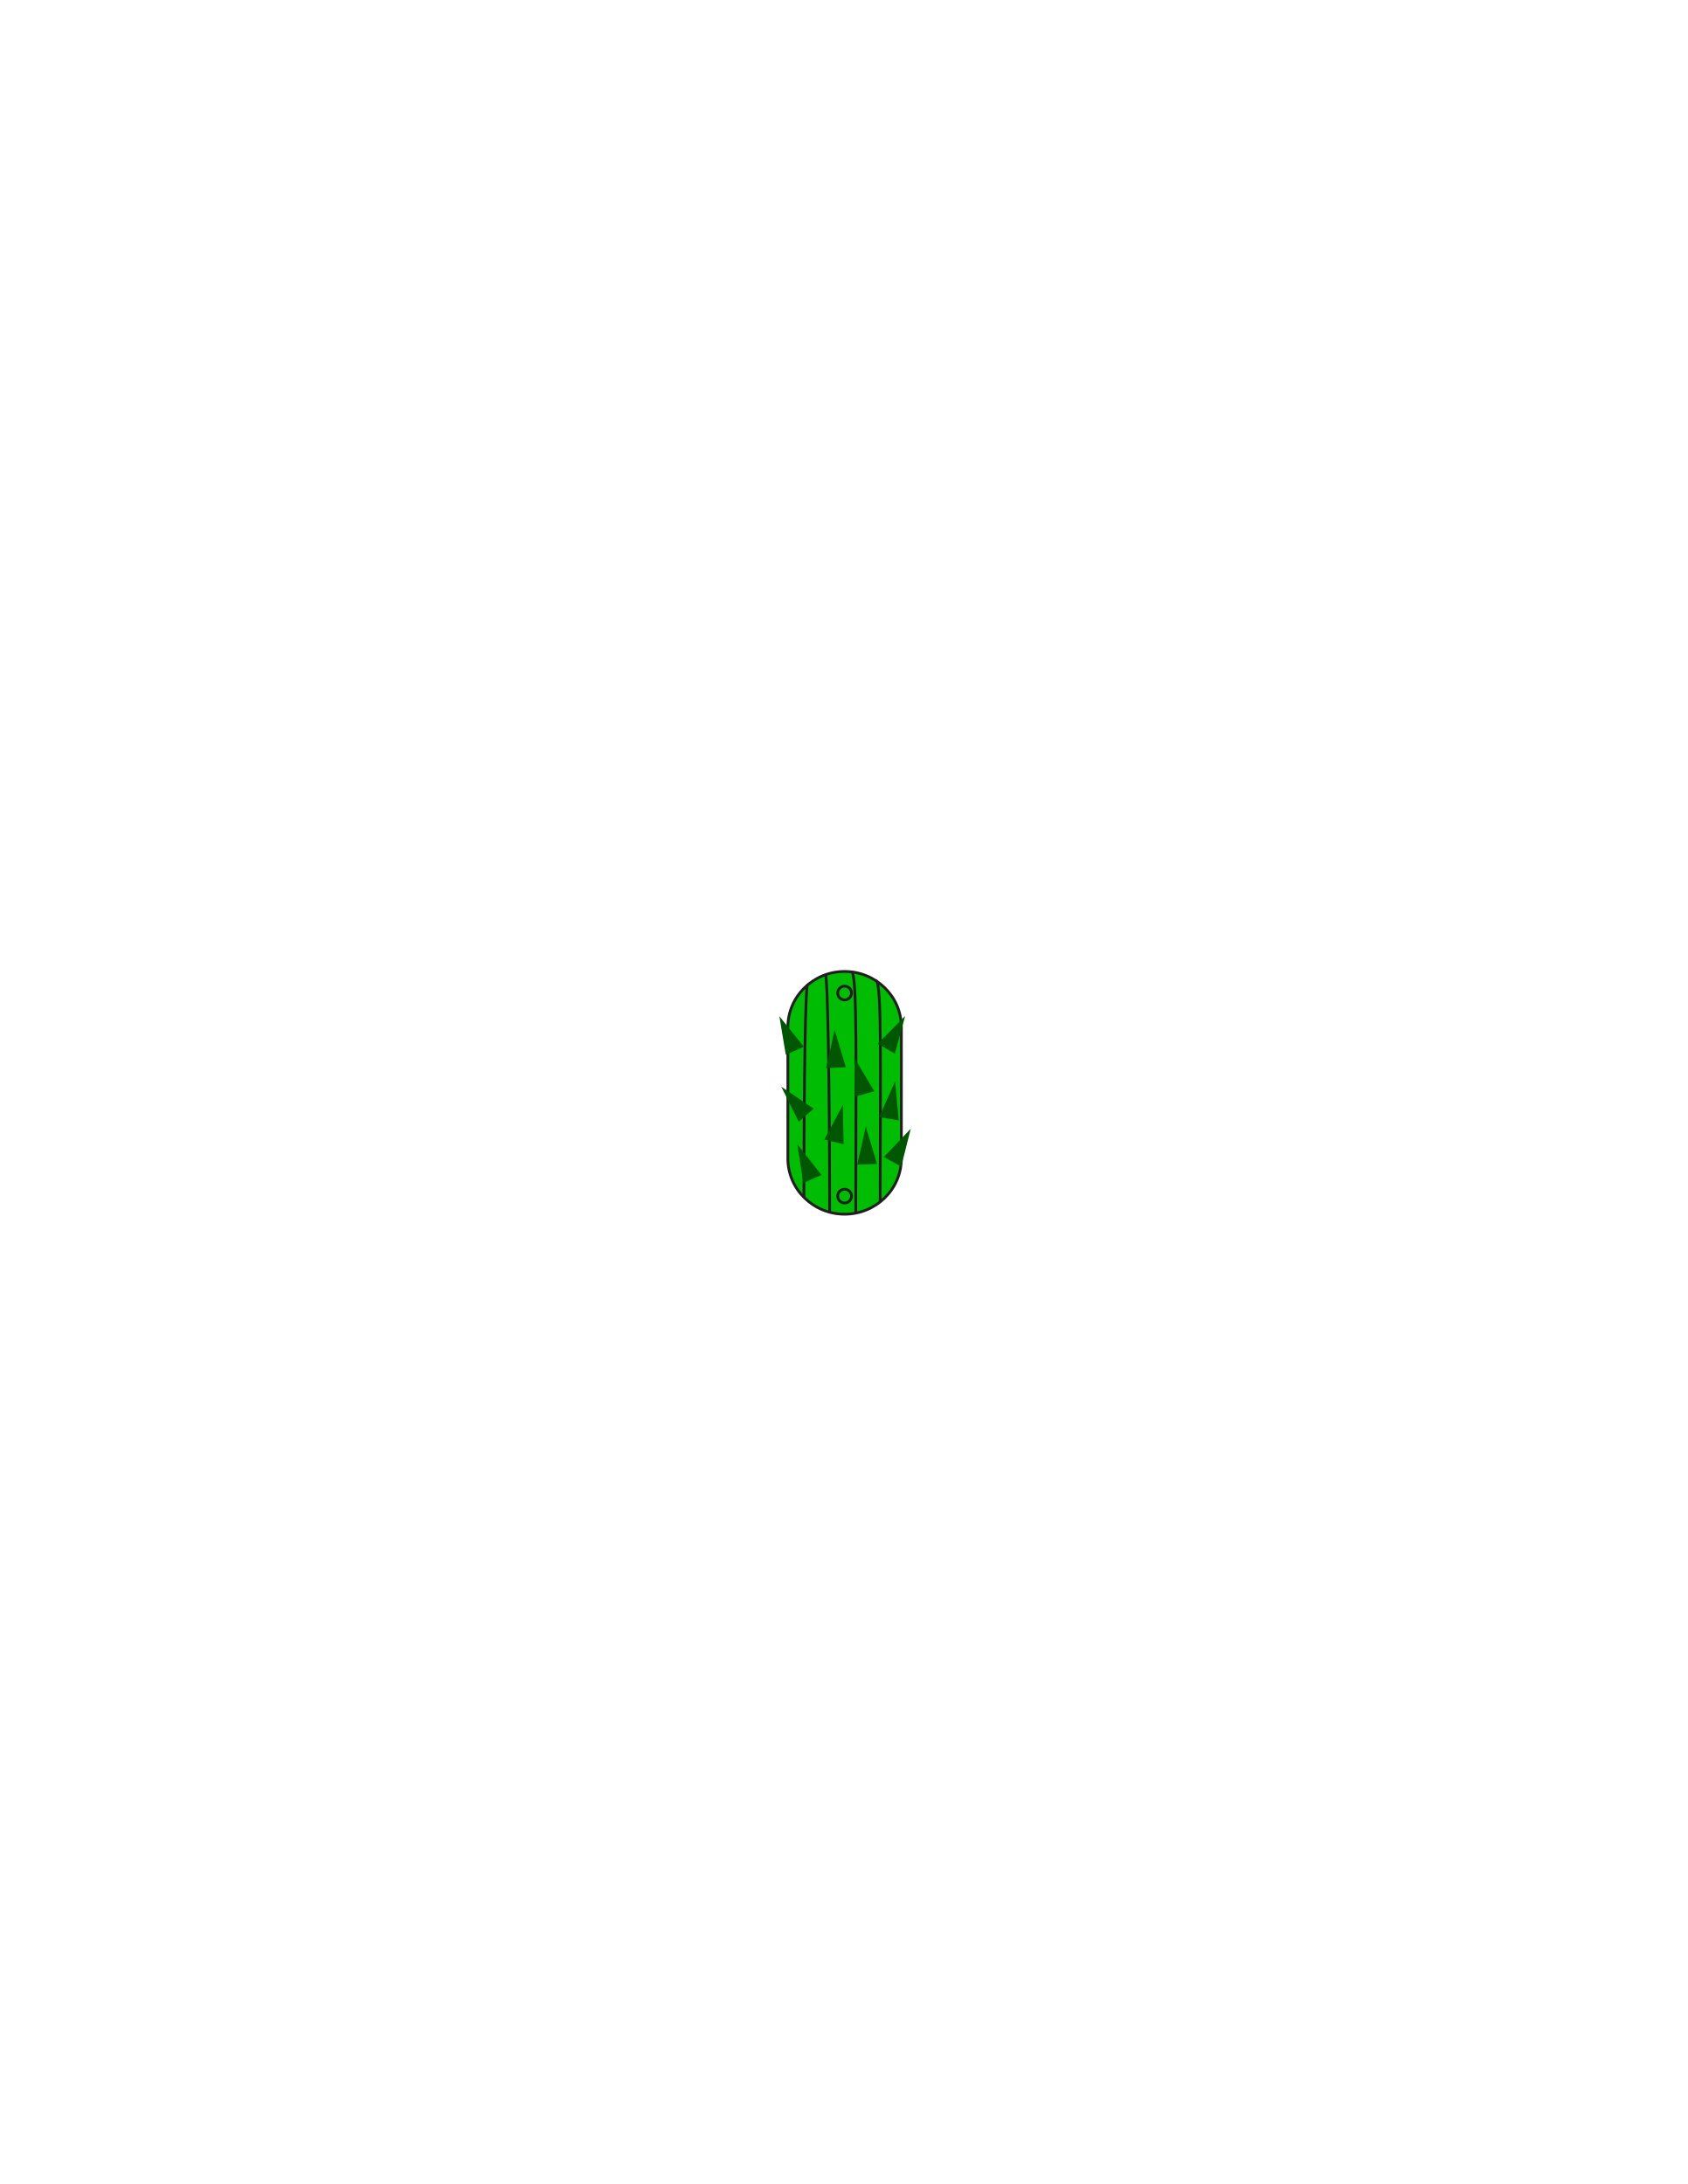
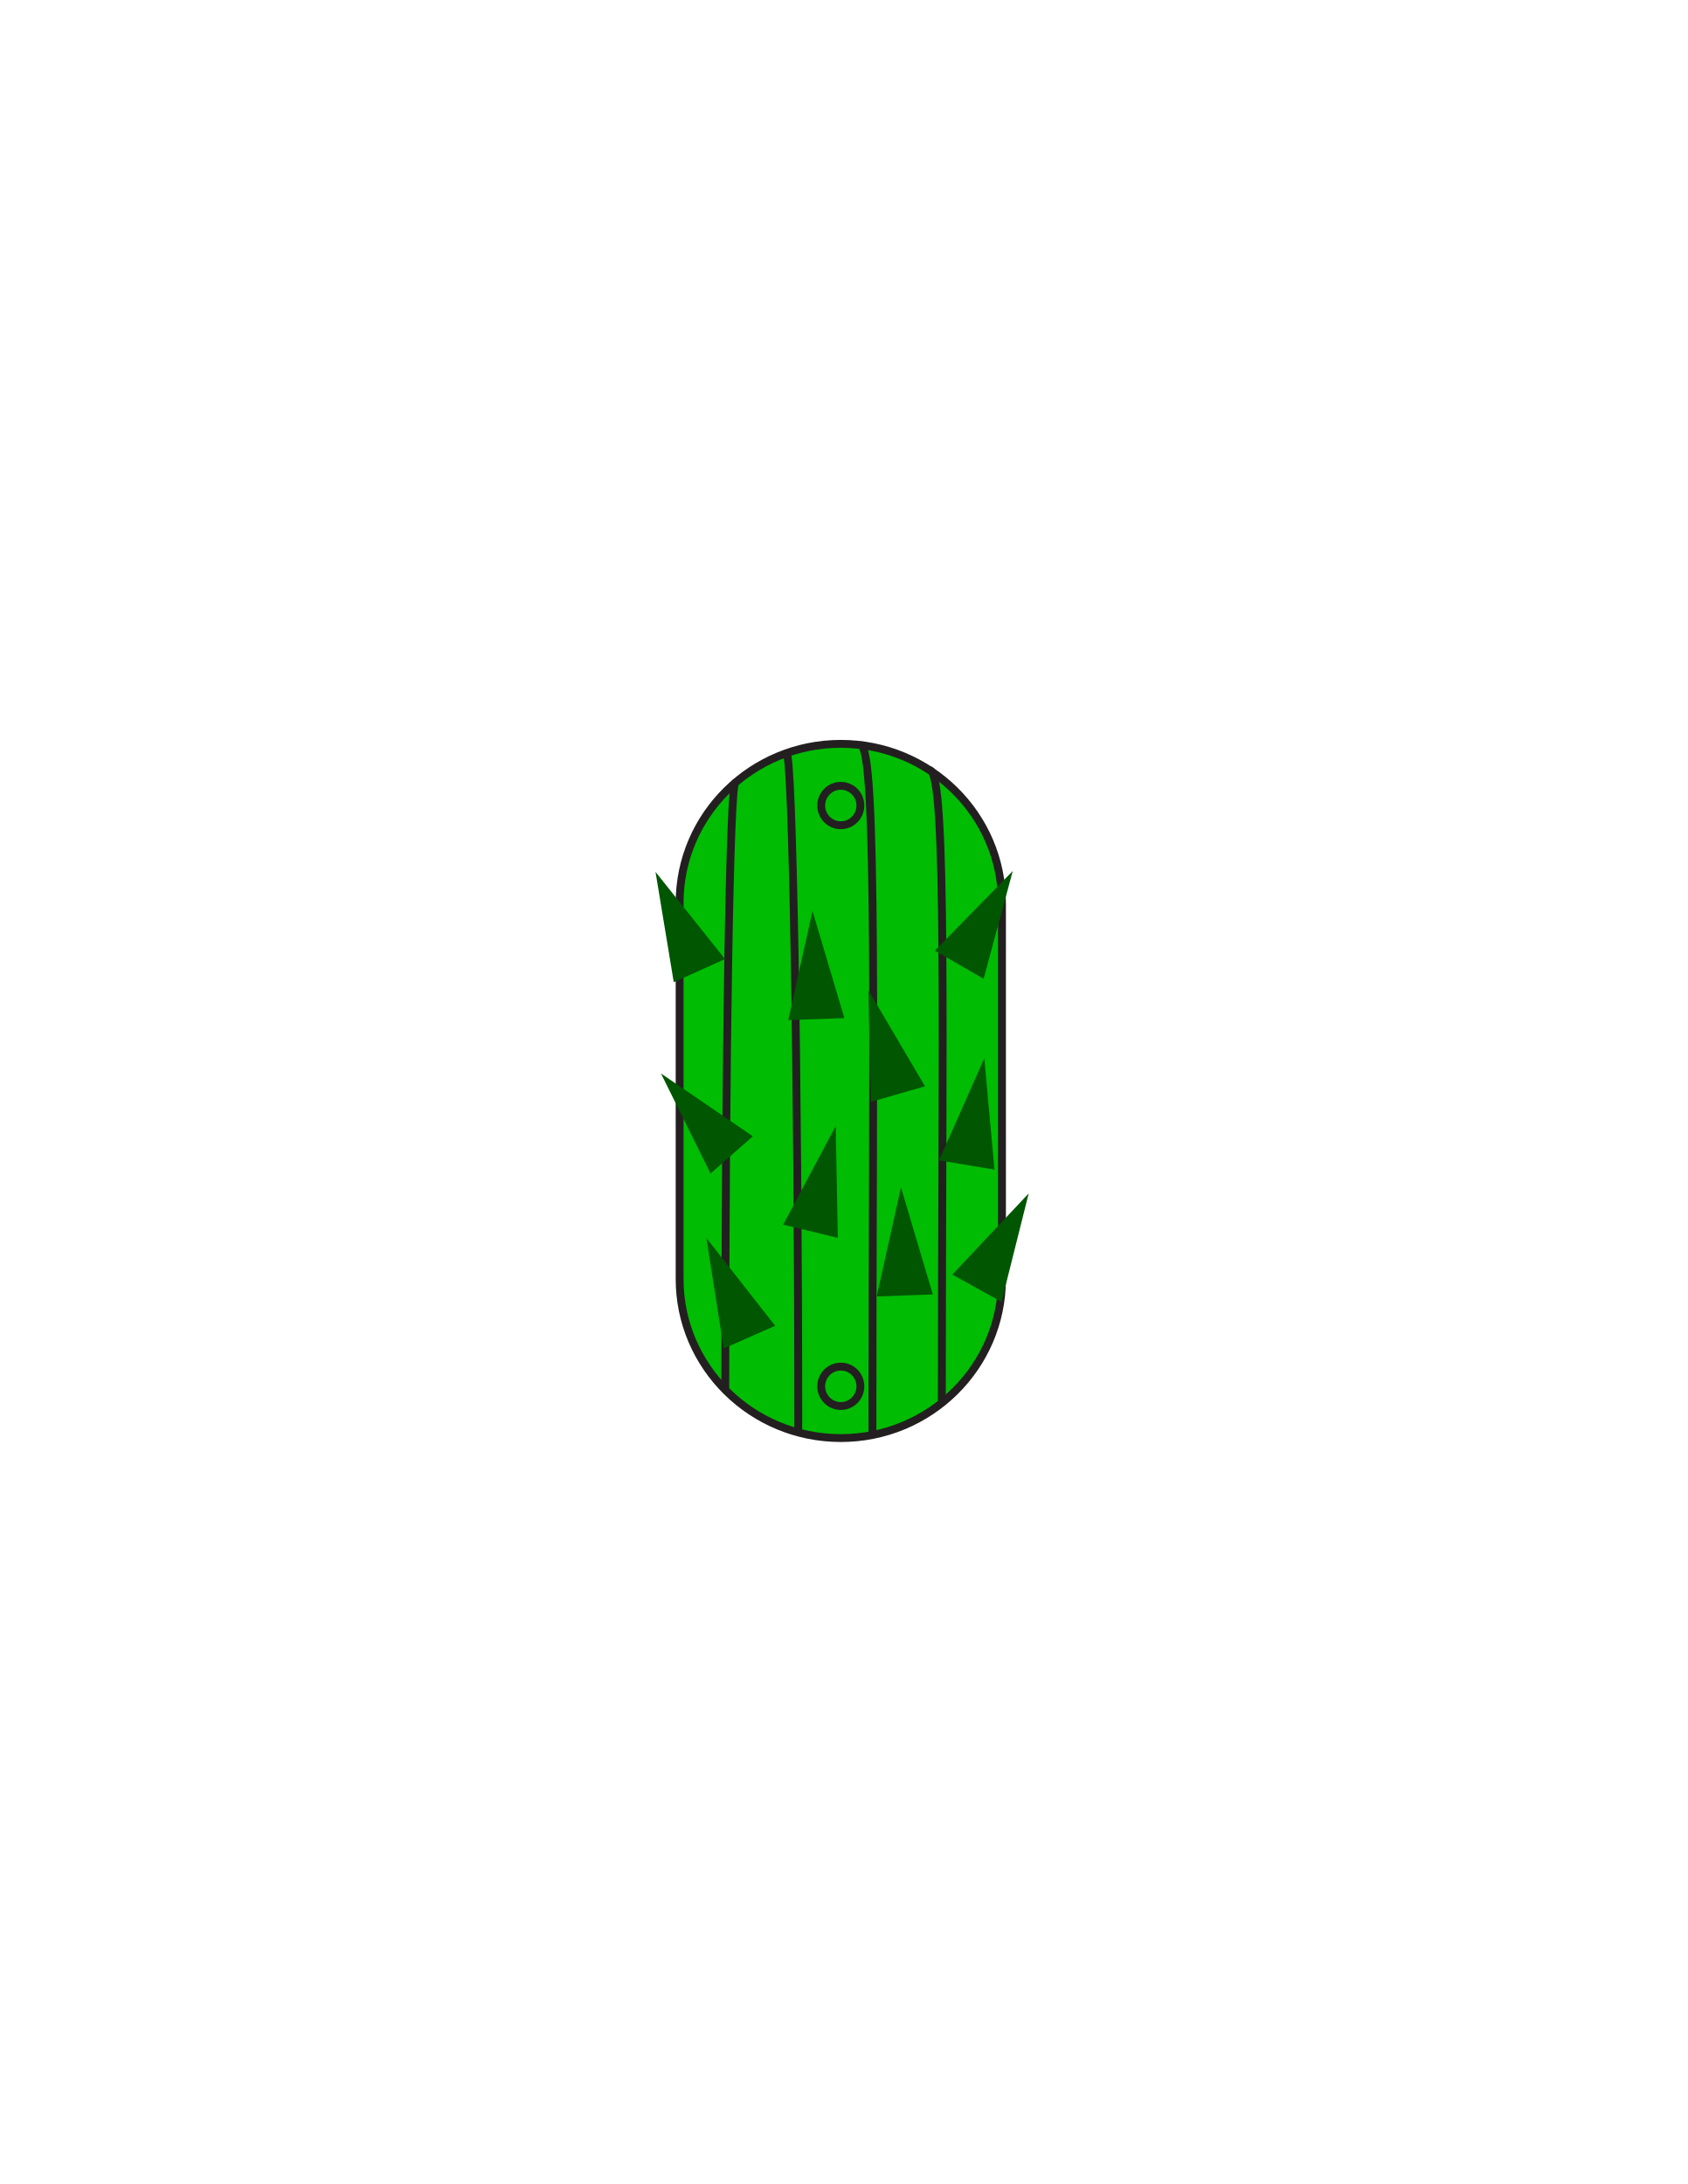
<svg xmlns="http://www.w3.org/2000/svg" version="1.1" id="Layer_1" x="0px" y="0px" width="612px" height="792px" viewBox="0 0 612 792" enable-background="new 0 0 612 792" xml:space="preserve">
-   <rect x="266.5" y="352.008" fill-opacity="0" fill="#231F20" width="81" height="89.313" />
-   <path id="PRIMARY_4_" fill="#00BC03" stroke="#231F20" stroke-miterlimit="10" d="M326.832,420.136  c0,11.143-9.215,20.176-20.582,20.176l0,0c-11.368,0-20.583-9.033-20.583-20.176v-47.672c0-11.143,9.215-20.176,20.583-20.176l0,0  c11.367,0,20.582,9.033,20.582,20.176V420.136z" />
-   <circle fill="none" stroke="#231F20" stroke-miterlimit="10" cx="306.25" cy="360.11" r="2.5" />
-   <circle fill="none" stroke="#231F20" stroke-miterlimit="10" cx="306.25" cy="433.75" r="2.5" />
-   <path fill="none" stroke="#231F20" stroke-miterlimit="10" d="M319.152,435.851c0-45.115,0.711-80.216-1.549-80.216" />
-   <path fill="none" stroke="#231F20" stroke-miterlimit="10" d="M310.286,439.921c0-48.438,0.694-87.48-1.536-87.48" />
-   <path fill="none" stroke="#231F20" stroke-miterlimit="10" d="M300.819,439.598c0-47.187-0.756-86.136-1.499-86.136" />
-   <path fill="none" stroke="#231F20" stroke-miterlimit="10" d="M291.5,434.2c0-42.556,0.576-76.991,1.288-76.991" />
-   <polygon id="SECONDARY_65_" fill="#005601" points="323.433,421.203 320.488,419.586 330.242,409.293 326.772,423.041 " />
-   <polygon id="SECONDARY_66_" fill="#005601" points="321.18,380.182 318.268,378.509 328.213,368.402 324.485,382.081 " />
-   <polygon id="SECONDARY_67_" fill="#005601" points="322.111,405.65 318.797,405.104 324.571,392.153 325.873,406.271 " />
-   <polygon id="SECONDARY_68_" fill="#005601" points="287.983,381.135 284.918,382.508 282.588,368.521 291.462,379.578 " />
-   <polygon id="SECONDARY_69_" fill="#005601" points="292.146,404.555 289.619,406.768 283.285,394.082 295.015,402.045 " />
-   <polygon id="SECONDARY_70_" fill="#005601" points="294.376,427.602 291.299,428.949 289.084,414.943 297.867,426.074 " />
-   <polygon id="SECONDARY_71_" fill="#005601" points="314.19,422.236 310.834,422.355 313.934,408.519 318,422.102 " />
-   <polygon id="SECONDARY_72_" fill="#005601" points="302.163,414.033 298.897,413.246 305.601,400.752 305.868,414.927 " />
-   <polygon id="SECONDARY_73_" fill="#005601" points="313.333,396.757 310.104,397.684 309.77,383.508 316.996,395.706 " />
-   <polygon id="SECONDARY_74_" fill="#005601" points="302.894,387.197 299.537,387.316 302.638,373.479 306.703,387.062 " />
+   <rect x="192" y="268.945" fill-opacity="0" fill="#231F20" width="230" height="255.438" />
+   <path id="PRIMARY_4_" fill="#00BC03" stroke="#231F20" stroke-width="2.85" stroke-miterlimit="10" d="M363.313,463.794  c0,31.868-26.166,57.703-58.443,57.703l0,0c-32.278,0-58.445-25.835-58.445-57.703V327.449c0-31.868,26.167-57.704,58.445-57.704  l0,0c32.277,0,58.443,25.835,58.443,57.704V463.794z" />
+   <ellipse fill="none" stroke="#231F20" stroke-width="2.85" stroke-miterlimit="10" cx="304.87" cy="292.118" rx="7.099" ry="7.15" />
+   <ellipse fill="none" stroke="#231F20" stroke-width="2.85" stroke-miterlimit="10" cx="304.87" cy="502.731" rx="7.099" ry="7.149" />
+   <path fill="none" stroke="#231F20" stroke-width="2.85" stroke-miterlimit="10" d="M341.507,508.739  c0-129.032,2.019-229.421-4.398-229.421" />
+   <path fill="none" stroke="#231F20" stroke-width="2.85" stroke-miterlimit="10" d="M316.331,520.38  c0-138.533,1.972-250.196-4.362-250.196" />
+   <path fill="none" stroke="#231F20" stroke-width="2.85" stroke-miterlimit="10" d="M289.45,519.456  c0-134.956-2.146-246.352-4.257-246.352" />
+   <path fill="none" stroke="#231F20" stroke-width="2.85" stroke-miterlimit="10" d="M262.986,504.019  c0-121.71,1.636-220.198,3.656-220.198" />
+   <polygon id="SECONDARY_65_" fill="#005601" points="353.66,466.847 345.3,462.222 372.996,432.783 363.145,472.104 " />
+   <polygon id="SECONDARY_66_" fill="#005601" points="347.264,349.525 338.994,344.741 367.234,315.833 356.649,354.956 " />
+   <polygon id="SECONDARY_67_" fill="#005601" points="349.908,422.365 340.497,420.801 356.894,383.762 360.59,424.142 " />
+   <polygon id="SECONDARY_68_" fill="#005601" points="253.002,352.25 244.298,356.177 237.683,316.172 262.881,347.798 " />
+   <polygon id="SECONDARY_69_" fill="#005601" points="264.823,419.231 257.647,425.561 239.66,389.278 272.968,412.054 " />
+   <polygon id="SECONDARY_70_" fill="#005601" points="271.154,485.146 262.417,489.001 256.129,448.943 281.067,480.778 " />
+   <polygon id="SECONDARY_71_" fill="#005601" points="327.417,469.802 317.887,470.143 326.688,430.568 338.234,469.416 " />
+   <polygon id="SECONDARY_72_" fill="#005601" points="293.264,446.341 283.991,444.089 303.026,408.355 303.785,448.896 " />
+   <polygon id="SECONDARY_73_" fill="#005601" points="324.982,396.929 315.815,399.58 314.864,359.038 335.384,393.923 " />
+   <polygon id="SECONDARY_74_" fill="#005601" points="295.341,369.587 285.809,369.928 294.613,330.355 306.157,369.202 " />
</svg>
